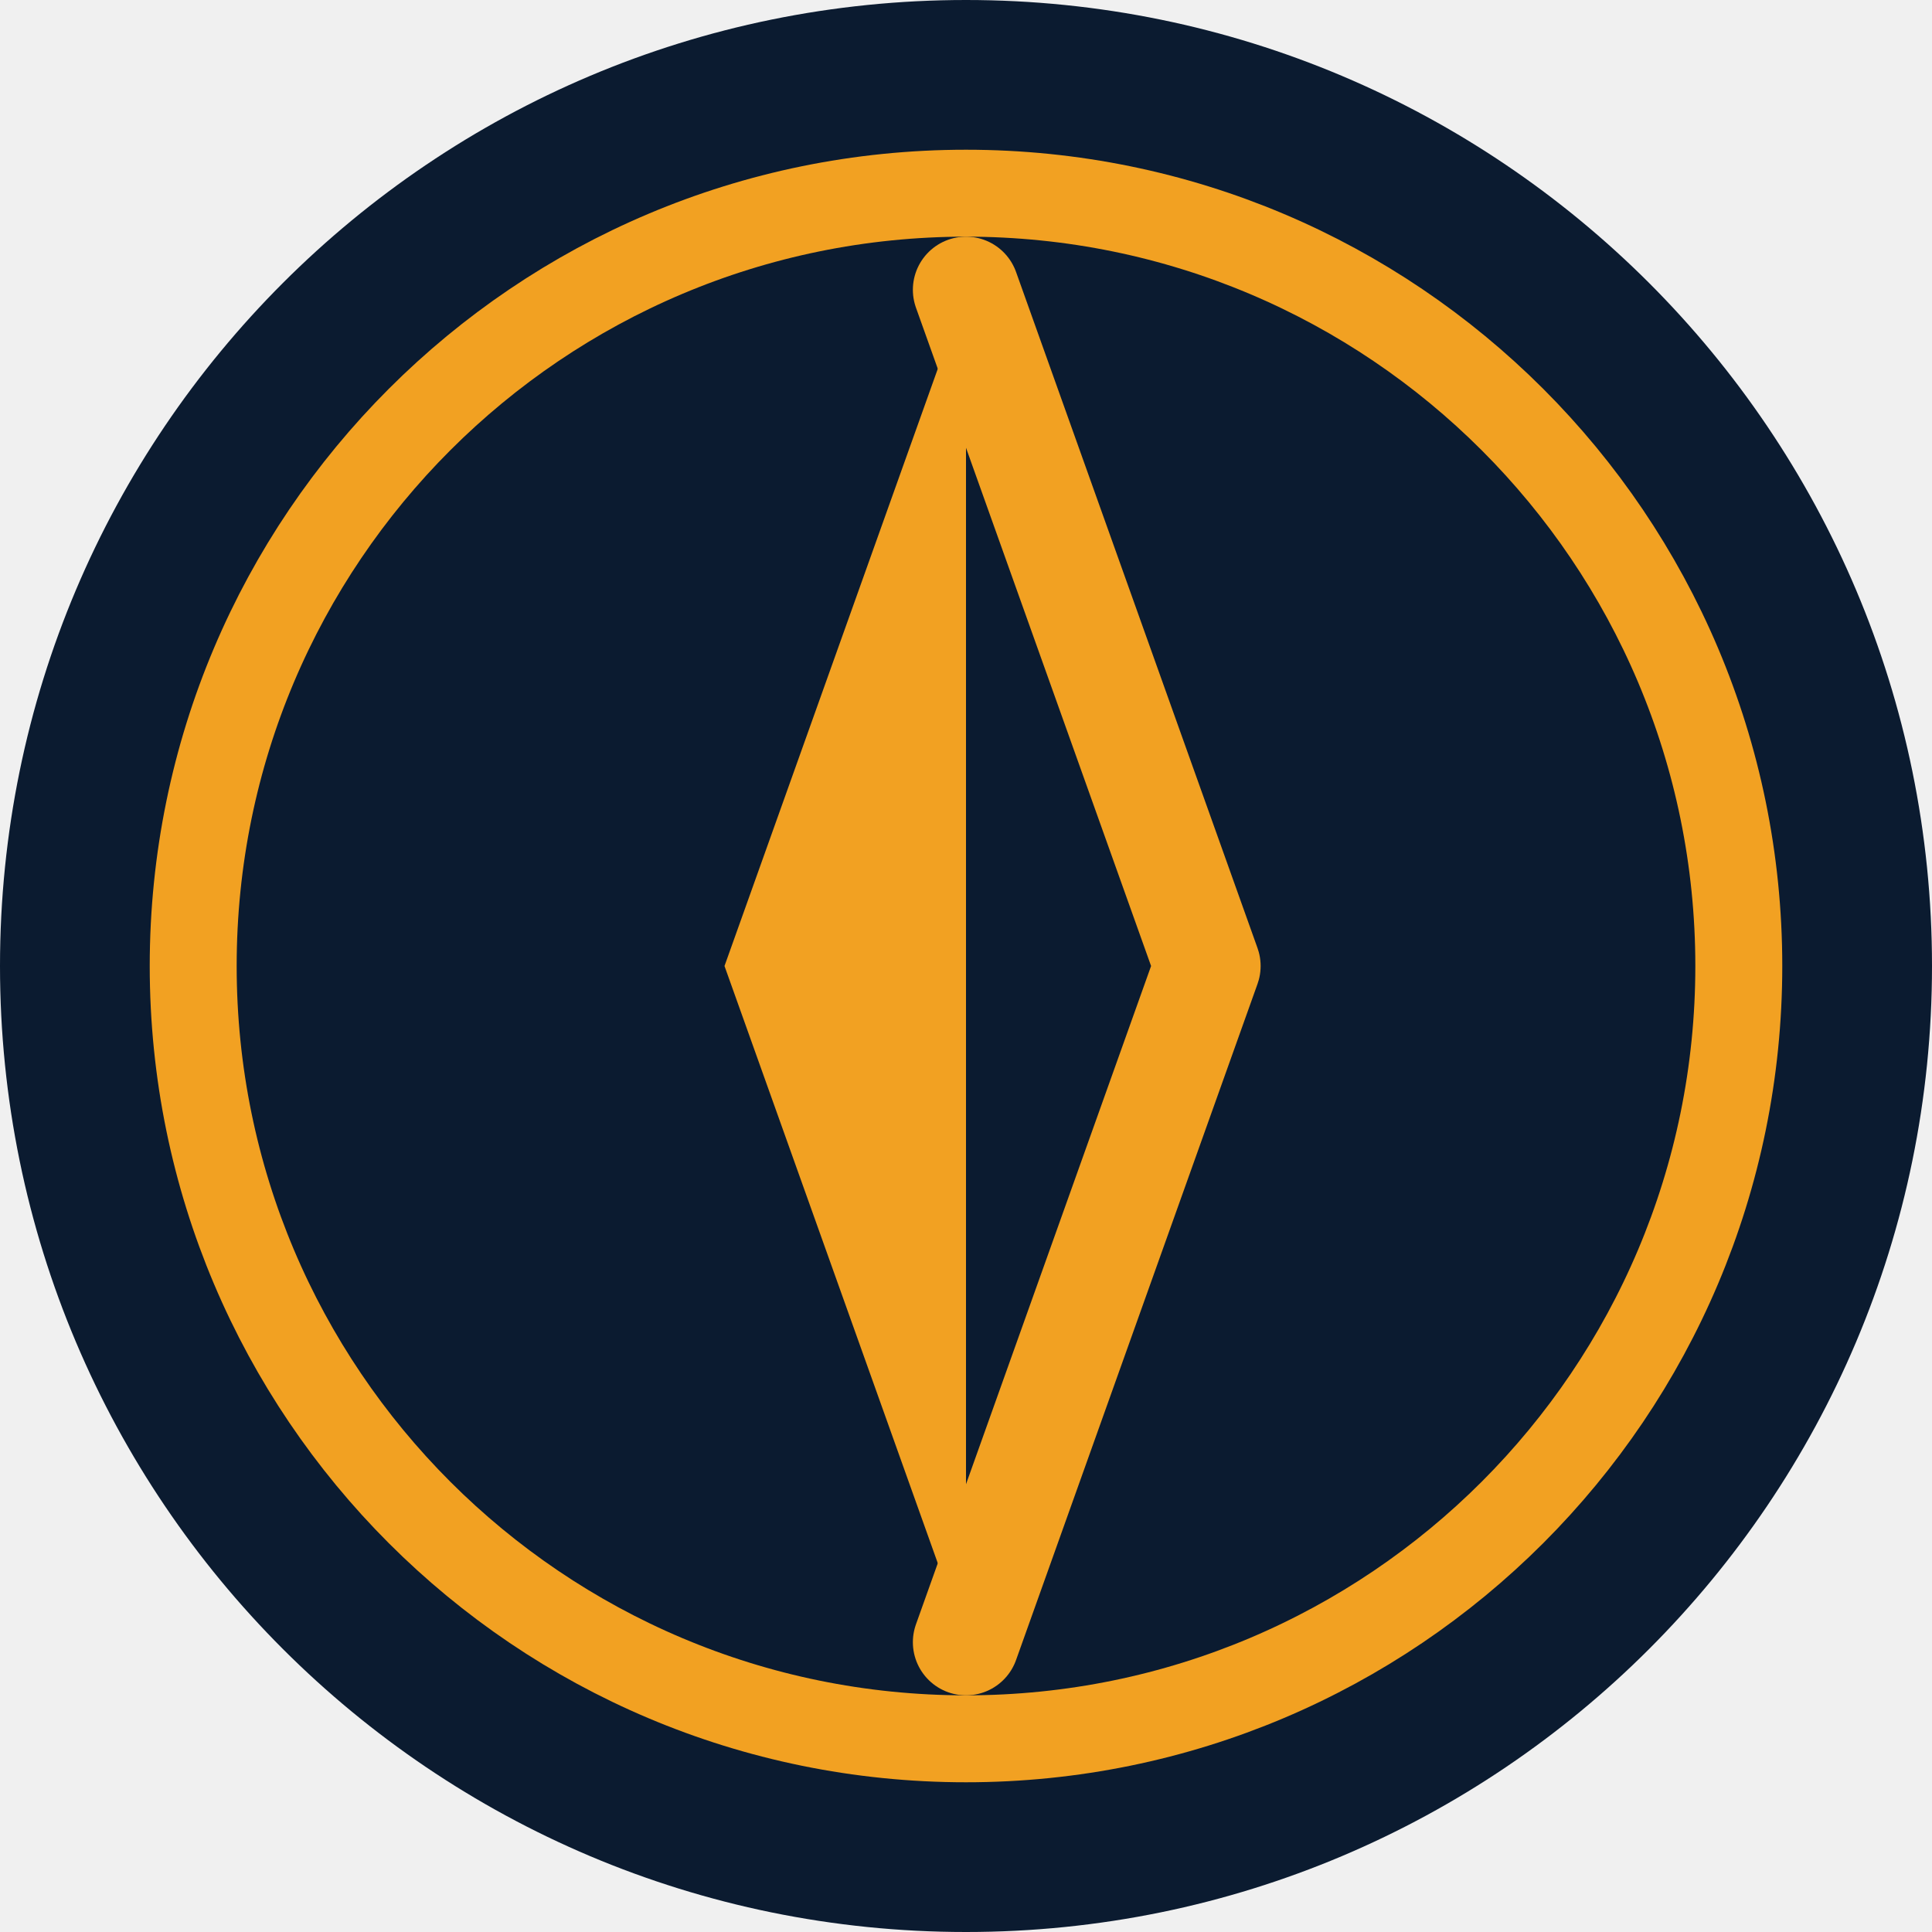
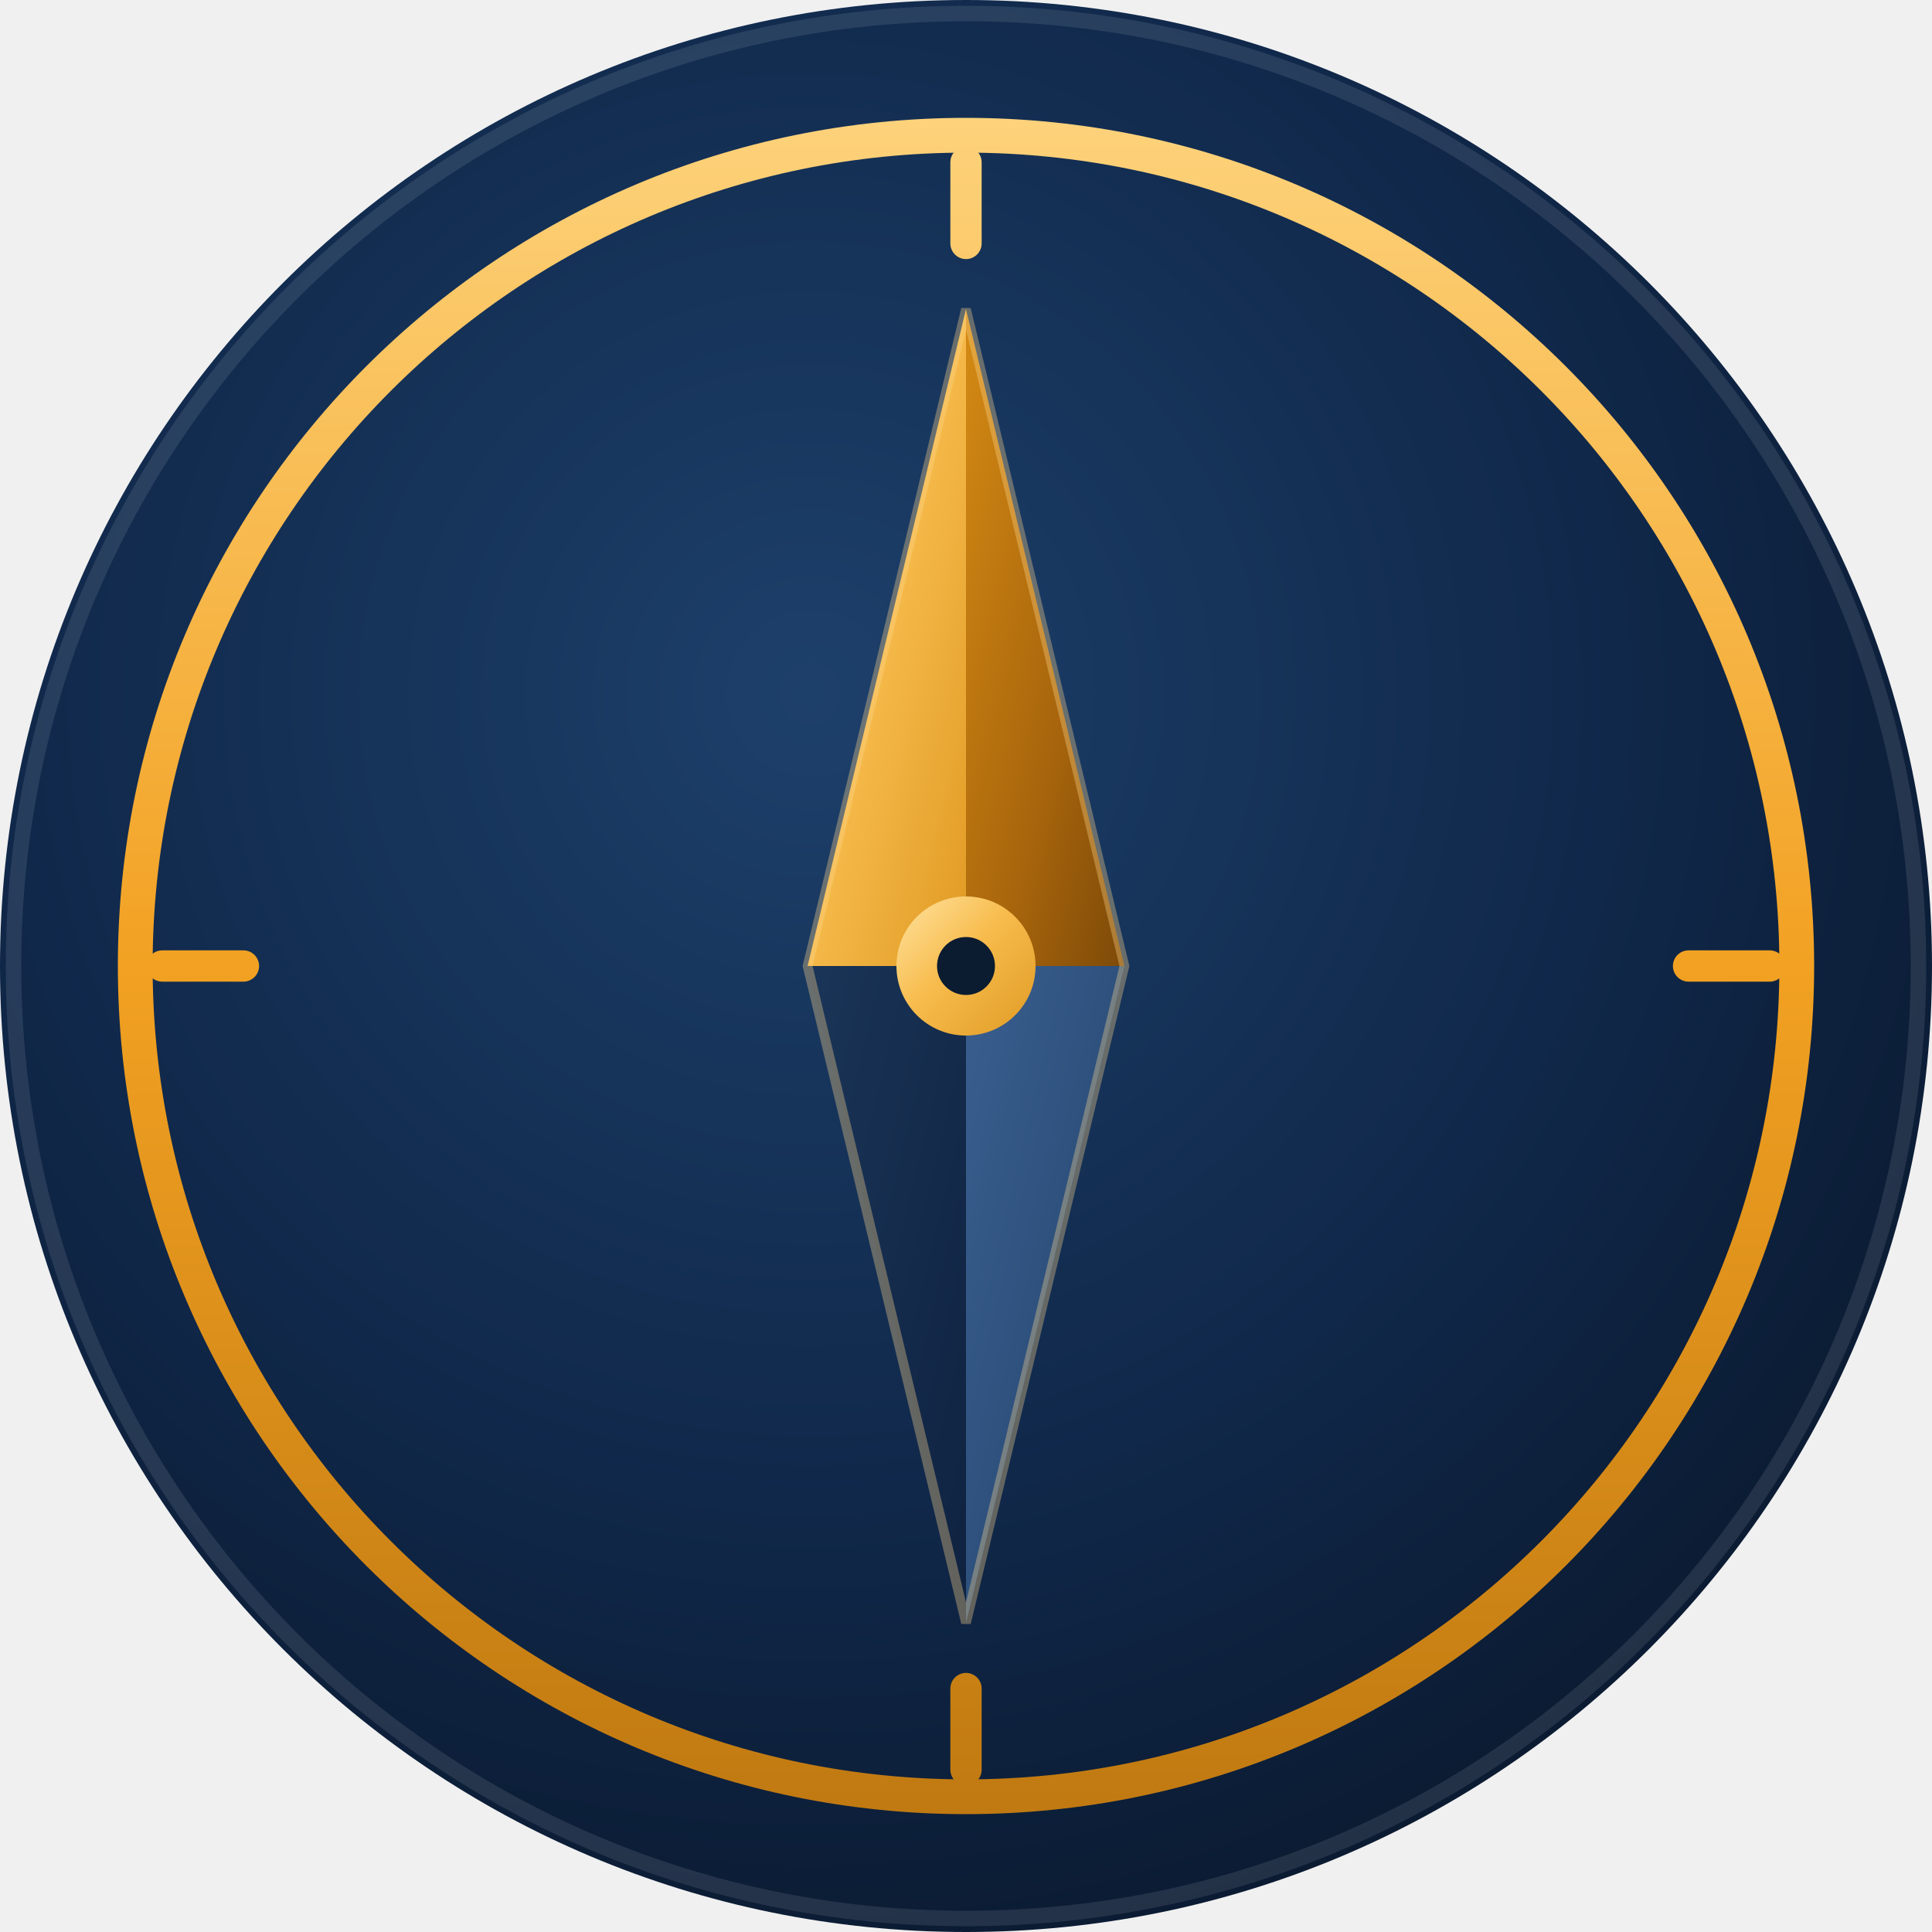
- <svg xmlns="http://www.w3.org/2000/svg" viewBox="0 0 40 40" fill="none" stroke="#f2a122" stroke-width="2.2" stroke-linecap="round" stroke-linejoin="round">
-   <circle cx="20" cy="20" r="20" fill="#0b1b30" stroke="none" />
-   <circle cx="20" cy="20" r="16" stroke-width="1.8" />
-   <path d="M20 6L15 20l5 14z" fill="#f2a122" stroke="none" />
-   <path d="M20 6l5 14-5 14" />
+ <svg xmlns="http://www.w3.org/2000/svg" viewBox="0 0 100 100">
+   <defs>
+     <linearGradient id="f-gl" x1="0" y1="0" x2="1" y2="1">
+       <stop offset="0" stop-color="#ffe3a1" />
+       <stop offset=".45" stop-color="#f7bc4d" />
+       <stop offset="1" stop-color="#e09a23" />
+     </linearGradient>
+     <linearGradient id="f-gd" x1="0" y1="0" x2="1" y2="1">
+       <stop offset="0" stop-color="#d48a14" />
+       <stop offset=".6" stop-color="#a8650c" />
+       <stop offset="1" stop-color="#7d4a08" />
+     </linearGradient>
+     <linearGradient id="f-nl" x1="0" y1="0" x2="1" y2="1">
+       <stop offset="0" stop-color="#3a5f8f" />
+       <stop offset="1" stop-color="#22426b" />
+     </linearGradient>
+     <linearGradient id="f-nd" x1="0" y1="0" x2="1" y2="1">
+       <stop offset="0" stop-color="#1a3558" />
+       <stop offset="1" stop-color="#0f2240" />
+     </linearGradient>
+     <linearGradient id="f-ring" gradientUnits="userSpaceOnUse" x1="0" y1="0" x2="0" y2="100">
+       <stop offset="0" stop-color="#ffd987" />
+       <stop offset=".5" stop-color="#f2a122" />
+       <stop offset="1" stop-color="#b9740f" />
+     </linearGradient>
+     <radialGradient id="f-disc" cx=".42" cy=".36" r=".75">
+       <stop offset="0" stop-color="#1d406b" />
+       <stop offset=".55" stop-color="#10284a" />
+       <stop offset="1" stop-color="#091629" />
+     </radialGradient>
+   </defs>
+   <circle cx="50" cy="50" r="50" fill="url(#f-disc)" />
+   <circle cx="50" cy="50" r="49.3" fill="none" stroke="#fff" stroke-opacity=".1" stroke-width=".8" />
+   <circle cx="50" cy="50" r="43" fill="none" stroke="url(#f-ring)" stroke-width="1.8" />
+   <path d="M50 12.6V8.4M87.4 50h4.2M50 87.4v4.2M12.6 50H8.4" stroke="url(#f-ring)" stroke-width="1.62" stroke-linecap="round" />
+   <path d="M50 16L41.8 50H50z" fill="url(#f-gl)" />
+   <path d="M50 16L58.2 50H50z" fill="url(#f-gd)" />
+   <path d="M50 84L58.2 50H50z" fill="url(#f-nl)" />
+   <path d="M50 84L41.8 50H50z" fill="url(#f-nd)" />
+   <path d="M50 84L41.8 50 50 16 58.2 50z" fill="none" stroke="#ffd68c" stroke-opacity=".35" stroke-width=".5" />
+   <circle cx="50" cy="50" r="3.6" fill="url(#f-gl)" />
+   <circle cx="50" cy="50" r="1.5" fill="#0b1b30" />
</svg>
